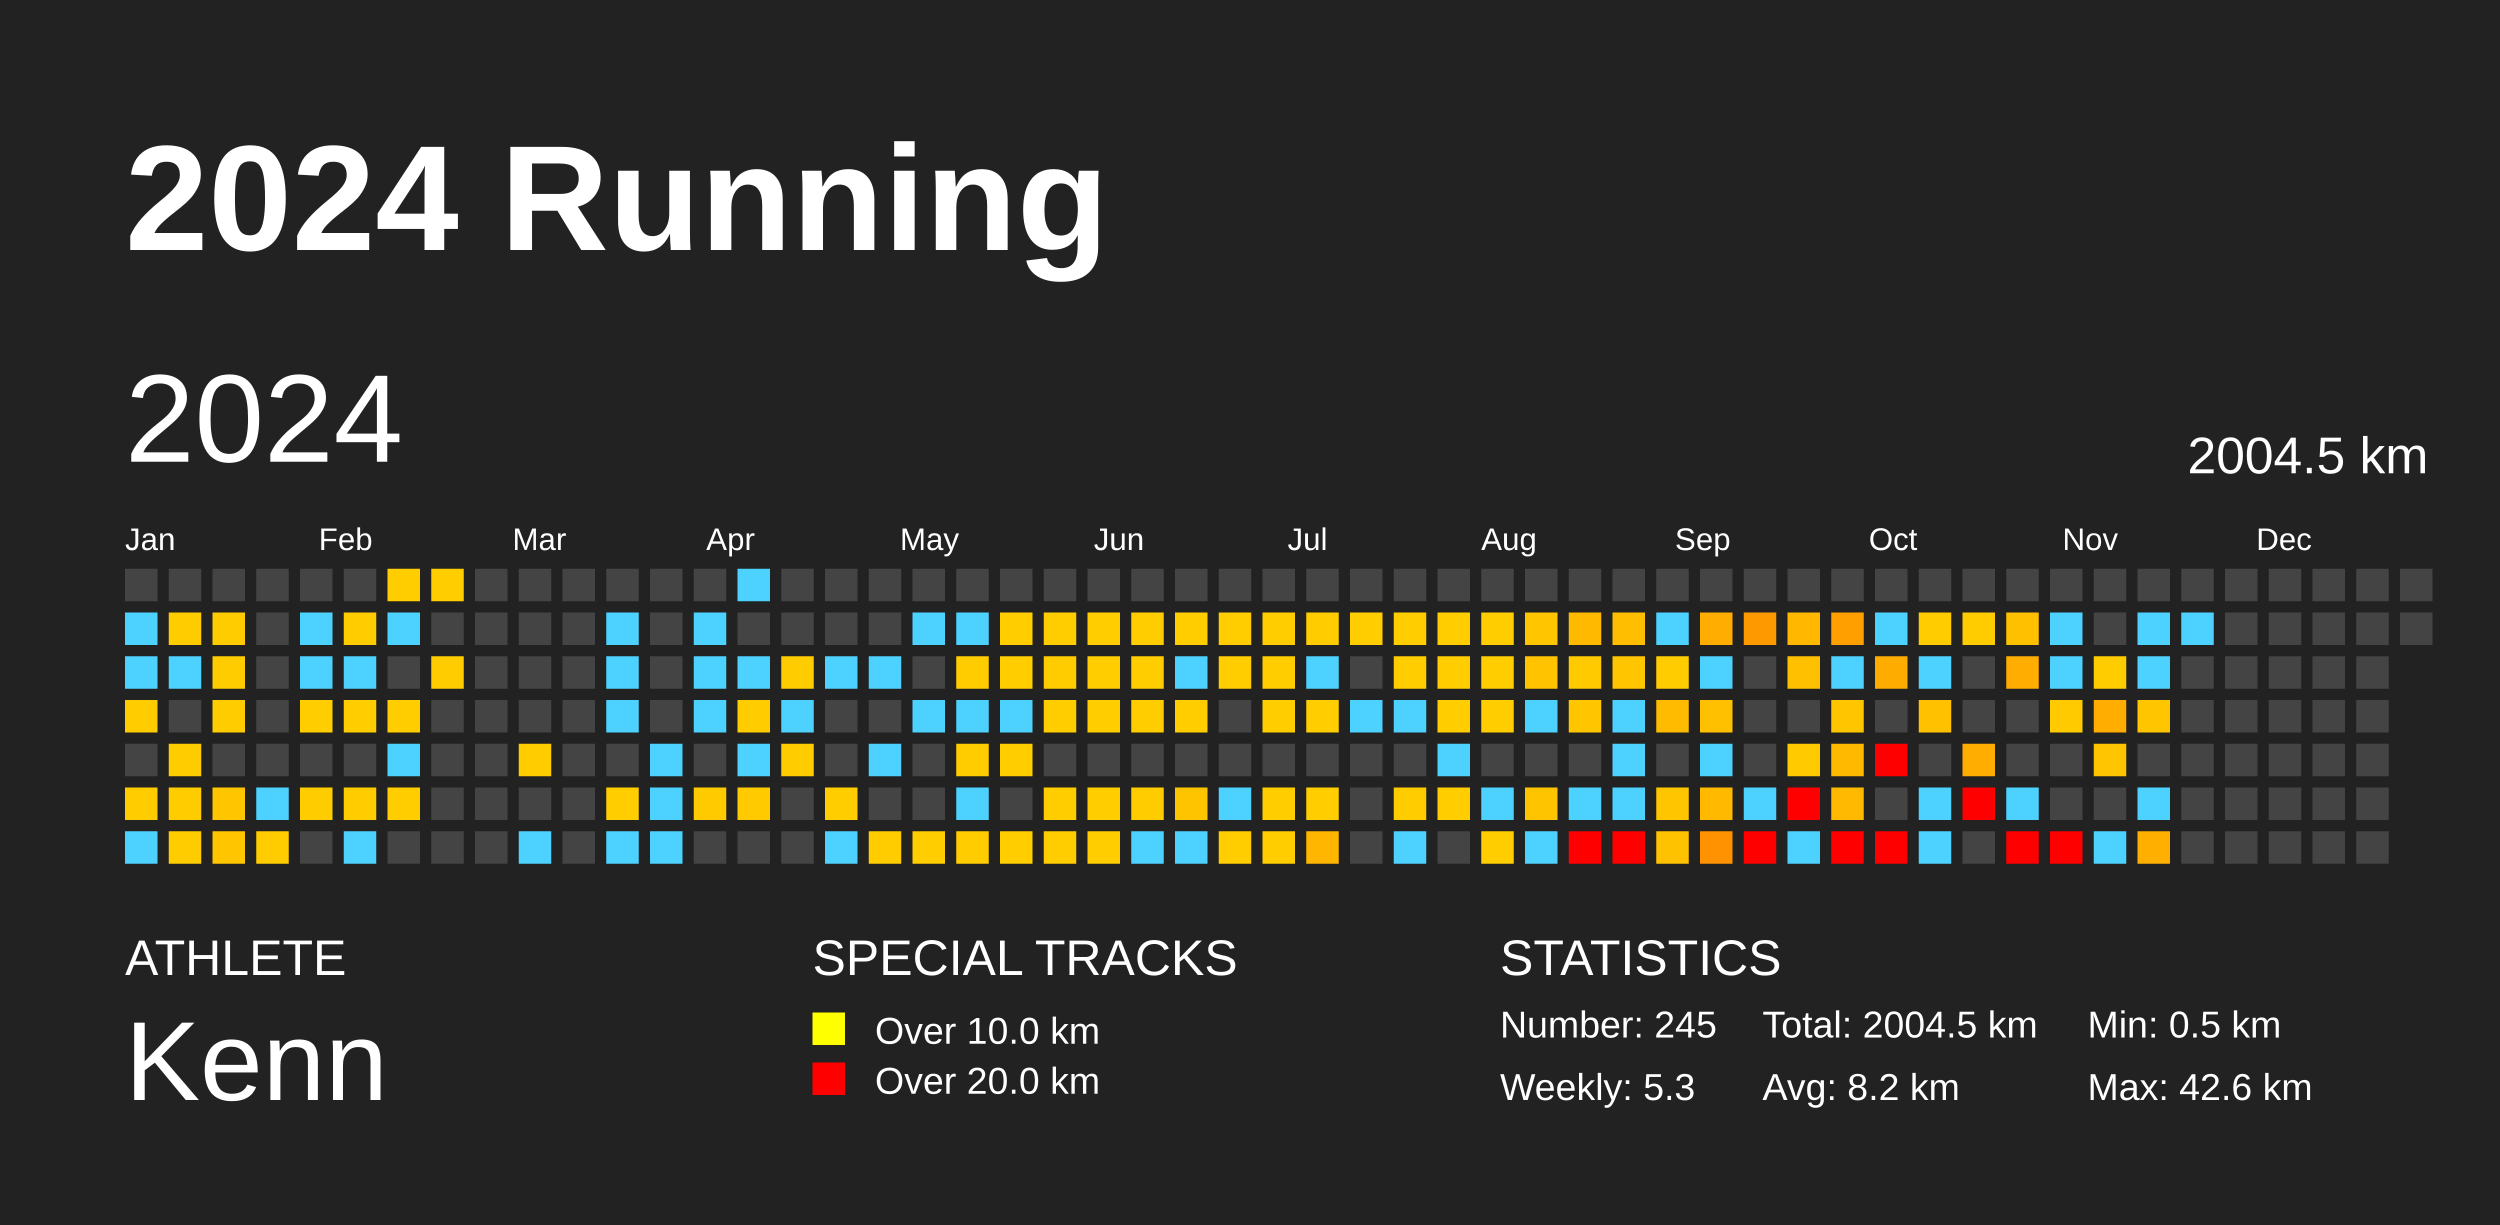
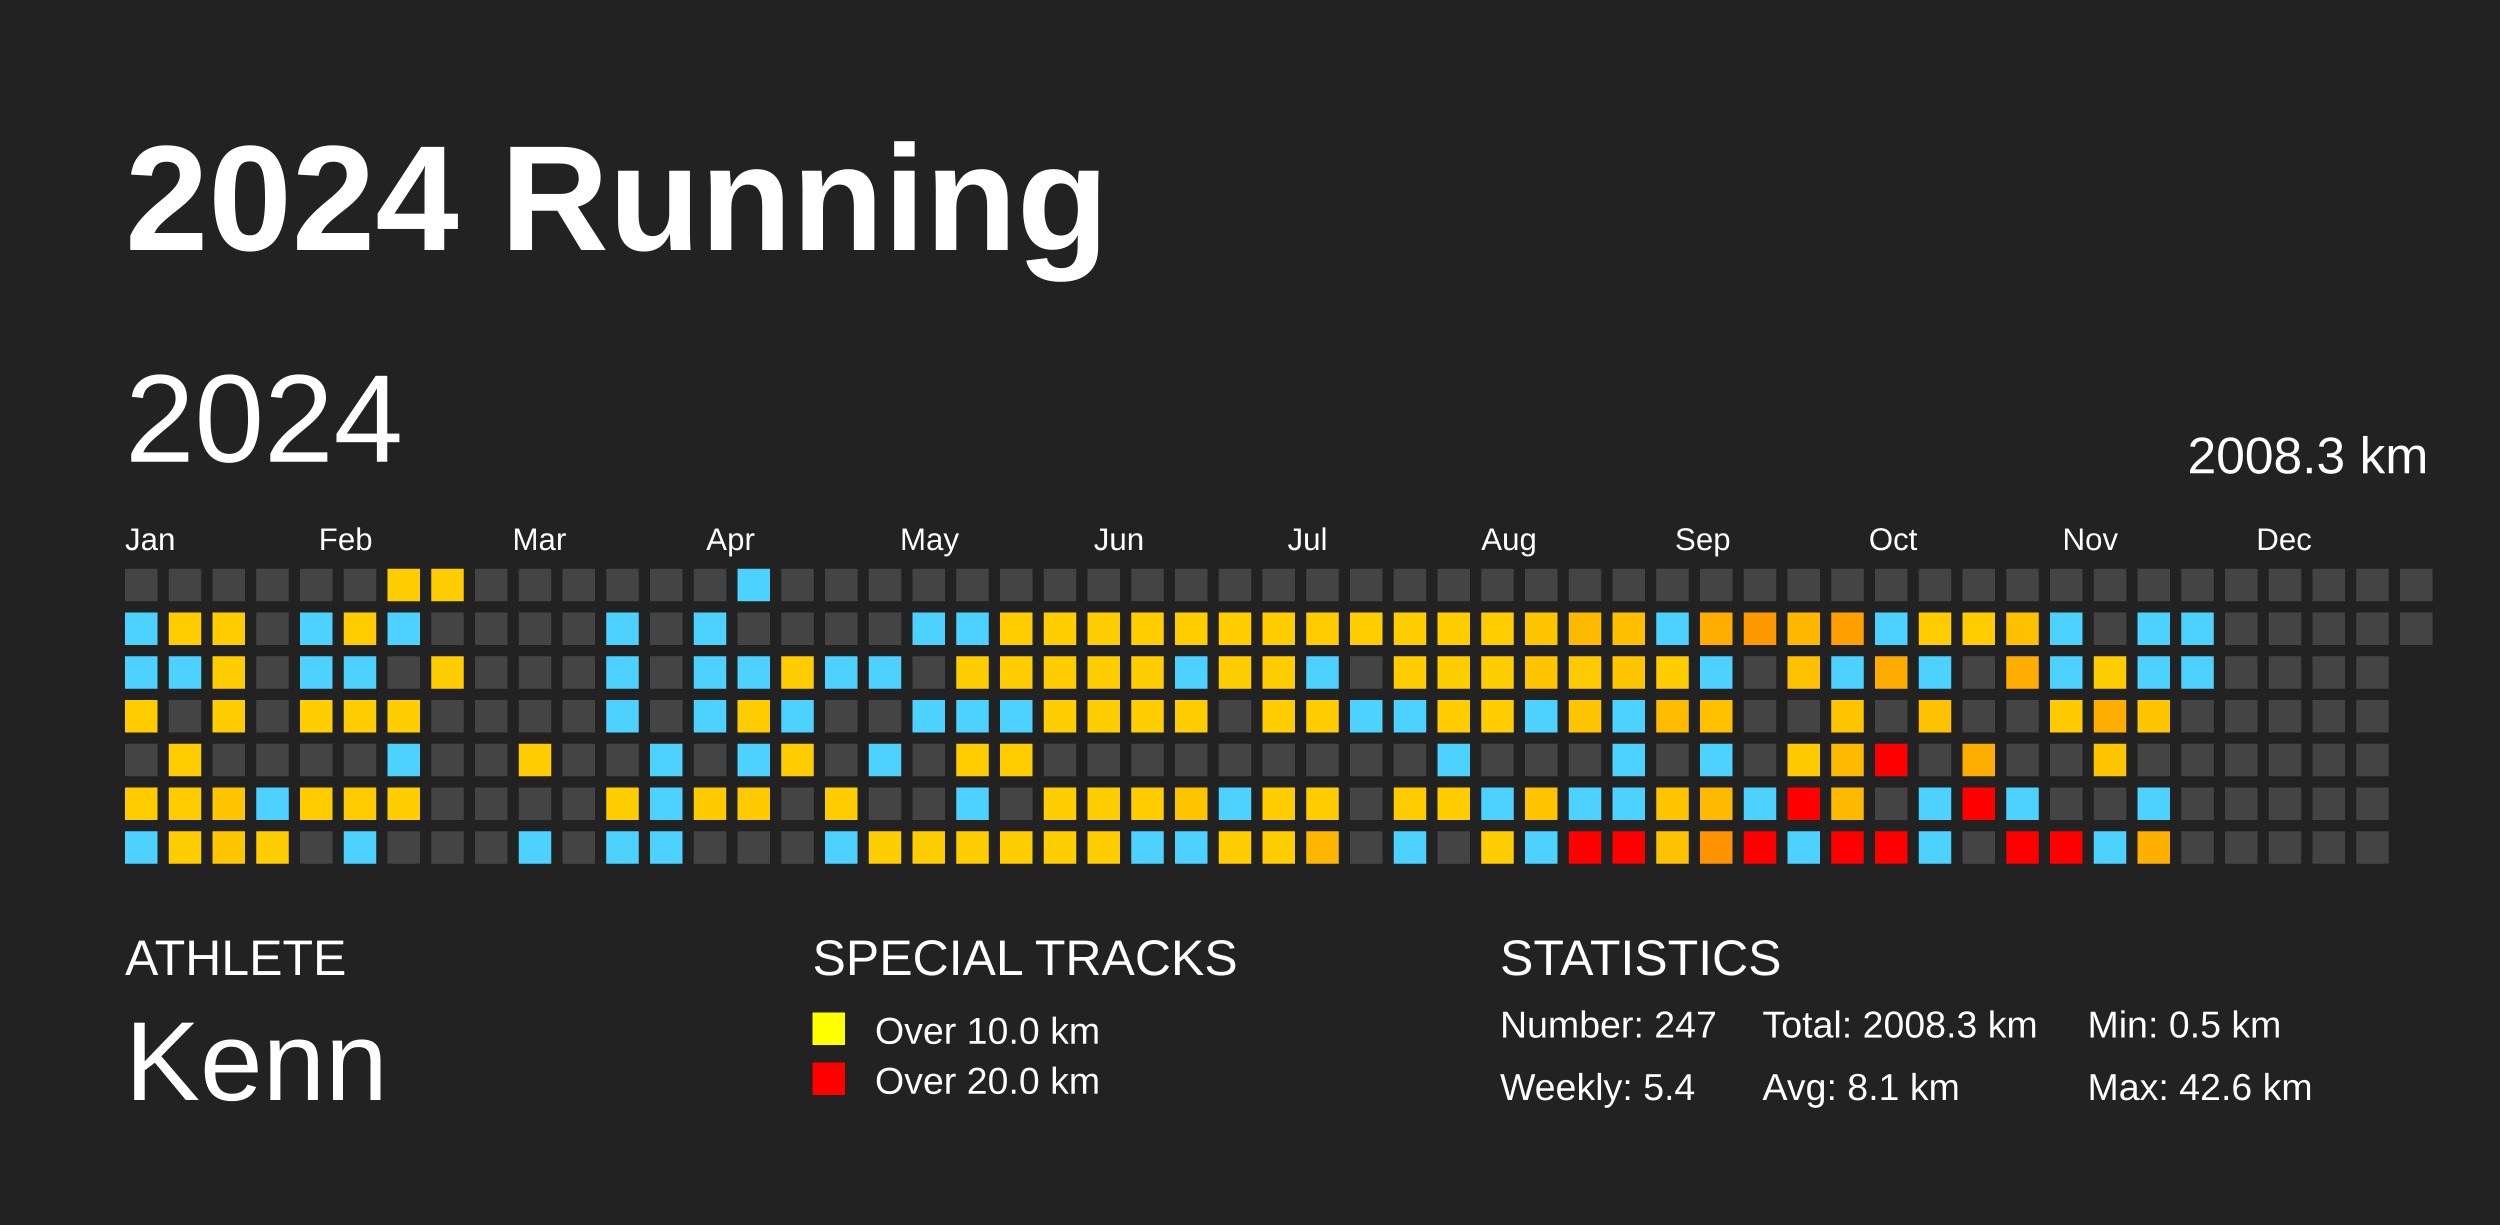
<svg xmlns="http://www.w3.org/2000/svg" baseProfile="full" height="98mm" version="1.1" viewBox="0,0,200,98" width="200mm">
  <defs />
  <rect fill="#222222" height="98" width="200" x="0" y="0" />
  <text fill="#FFFFFF" style="font-size:12px; font-family:Arial; font-weight:bold;" x="10" y="20">2024 Running</text>
  <text fill="#FFFFFF" style="font-size:4px; font-family:Arial" x="10" y="78">ATHLETE</text>
  <text fill="#FFFFFF" style="font-size:9px; font-family:Arial" x="10" y="88">Kenn</text>
  <text fill="#FFFFFF" style="font-size:4px; font-family:Arial" x="65" y="78">SPECIAL TRACKS</text>
  <rect fill="yellow" height="2.6" width="2.6" x="65" y="81" />
  <text fill="#FFFFFF" style="font-size:3px; font-family:Arial" x="70" y="83.5">Over 10.0 km</text>
  <rect fill="red" height="2.6" width="2.6" x="65" y="85" />
  <text fill="#FFFFFF" style="font-size:3px; font-family:Arial" x="70" y="87.5">Over 20.0 km</text>
  <text fill="#FFFFFF" style="font-size:4px; font-family:Arial" x="120" y="78">STATISTICS</text>
-   <text fill="#FFFFFF" style="font-size:3px; font-family:Arial" x="120" y="83">Number: 245</text>
-   <text fill="#FFFFFF" style="font-size:3px; font-family:Arial" x="120" y="88">Weekly: 5.3</text>
-   <text fill="#FFFFFF" style="font-size:3px; font-family:Arial" x="141" y="83">Total: 2004.5 km</text>
-   <text fill="#FFFFFF" style="font-size:3px; font-family:Arial" x="141" y="88">Avg: 8.2 km</text>
+   <text fill="#FFFFFF" style="font-size:3px; font-family:Arial" x="120" y="83">Number: 247</text>
+   <text fill="#FFFFFF" style="font-size:3px; font-family:Arial" x="120" y="88">Weekly: 5.4</text>
+   <text fill="#FFFFFF" style="font-size:3px; font-family:Arial" x="141" y="83">Total: 2008.3 km</text>
+   <text fill="#FFFFFF" style="font-size:3px; font-family:Arial" x="141" y="88">Avg: 8.1 km</text>
  <text fill="#FFFFFF" style="font-size:3px; font-family:Arial" x="167" y="83">Min: 0.5 km</text>
  <text fill="#FFFFFF" style="font-size:3px; font-family:Arial" x="167" y="88">Max: 42.6 km</text>
  <text dominant-baseline="hanging" fill="#FFFFFF" style="font-size:10.0px; font-family:Arial;" x="10" y="30">2024</text>
-   <text dominant-baseline="hanging" fill="#FFFFFF" style="font-size:4.125px; font-family:Arial;" x="175" y="35">2004.5 km</text>
+   <text dominant-baseline="hanging" fill="#FFFFFF" style="font-size:4.125px; font-family:Arial;" x="175" y="35">2008.3 km</text>
  <text fill="#FFFFFF" style="font-size:2.5px; font-family:Arial" x="10.0" y="44">Jan</text>
  <text fill="#FFFFFF" style="font-size:2.5px; font-family:Arial" x="25.5" y="44">Feb</text>
  <text fill="#FFFFFF" style="font-size:2.5px; font-family:Arial" x="41.0" y="44">Mar</text>
  <text fill="#FFFFFF" style="font-size:2.5px; font-family:Arial" x="56.5" y="44">Apr</text>
  <text fill="#FFFFFF" style="font-size:2.5px; font-family:Arial" x="72.0" y="44">May</text>
  <text fill="#FFFFFF" style="font-size:2.5px; font-family:Arial" x="87.5" y="44">Jun</text>
  <text fill="#FFFFFF" style="font-size:2.5px; font-family:Arial" x="103.0" y="44">Jul</text>
  <text fill="#FFFFFF" style="font-size:2.5px; font-family:Arial" x="118.5" y="44">Aug</text>
  <text fill="#FFFFFF" style="font-size:2.5px; font-family:Arial" x="134.0" y="44">Sep</text>
  <text fill="#FFFFFF" style="font-size:2.5px; font-family:Arial" x="149.5" y="44">Oct</text>
  <text fill="#FFFFFF" style="font-size:2.5px; font-family:Arial" x="165.0" y="44">Nov</text>
  <text fill="#FFFFFF" style="font-size:2.5px; font-family:Arial" x="180.5" y="44">Dec</text>
  <rect fill="#444444" height="2.6" width="2.6" x="10.0" y="45.5" />
  <rect fill="#4dd2ff" height="2.6" width="2.6" x="10.0" y="49.0" />
  <rect fill="#4dd2ff" height="2.6" width="2.6" x="10.0" y="52.5" />
  <rect fill="#ffcc00" height="2.6" width="2.6" x="10.0" y="56.0" />
  <rect fill="#444444" height="2.6" width="2.6" x="10.0" y="59.5" />
  <rect fill="#ffcc00" height="2.6" width="2.6" x="10.0" y="63.0" />
  <rect fill="#4dd2ff" height="2.6" width="2.6" x="10.0" y="66.5" />
  <rect fill="#444444" height="2.6" width="2.6" x="13.5" y="45.5" />
  <rect fill="#ffcc00" height="2.6" width="2.6" x="13.5" y="49.0" />
  <rect fill="#4dd2ff" height="2.6" width="2.6" x="13.5" y="52.5" />
  <rect fill="#444444" height="2.6" width="2.6" x="13.5" y="56.0" />
  <rect fill="#ffcc00" height="2.6" width="2.6" x="13.5" y="59.5" />
  <rect fill="#ffcc00" height="2.6" width="2.6" x="13.5" y="63.0" />
  <rect fill="#ffcc00" height="2.6" width="2.6" x="13.5" y="66.5" />
  <rect fill="#444444" height="2.6" width="2.6" x="17.0" y="45.5" />
  <rect fill="#ffcc00" height="2.6" width="2.6" x="17.0" y="49.0" />
  <rect fill="#ffcc00" height="2.6" width="2.6" x="17.0" y="52.5" />
  <rect fill="#ffcc00" height="2.6" width="2.6" x="17.0" y="56.0" />
  <rect fill="#444444" height="2.6" width="2.6" x="17.0" y="59.5" />
  <rect fill="#ffc600" height="2.6" width="2.6" x="17.0" y="63.0" />
  <rect fill="#ffc600" height="2.6" width="2.6" x="17.0" y="66.5" />
  <rect fill="#444444" height="2.6" width="2.6" x="20.5" y="45.5" />
  <rect fill="#444444" height="2.6" width="2.6" x="20.5" y="49.0" />
  <rect fill="#444444" height="2.6" width="2.6" x="20.5" y="52.5" />
  <rect fill="#444444" height="2.6" width="2.6" x="20.5" y="56.0" />
  <rect fill="#444444" height="2.6" width="2.6" x="20.5" y="59.5" />
  <rect fill="#4dd2ff" height="2.6" width="2.6" x="20.5" y="63.0" />
  <rect fill="#ffcc00" height="2.6" width="2.6" x="20.5" y="66.5" />
  <rect fill="#444444" height="2.6" width="2.6" x="24.0" y="45.5" />
  <rect fill="#4dd2ff" height="2.6" width="2.6" x="24.0" y="49.0" />
  <rect fill="#4dd2ff" height="2.6" width="2.6" x="24.0" y="52.5" />
  <rect fill="#ffcd00" height="2.6" width="2.6" x="24.0" y="56.0" />
  <rect fill="#444444" height="2.6" width="2.6" x="24.0" y="59.5" />
  <rect fill="#ffcc00" height="2.6" width="2.6" x="24.0" y="63.0" />
  <rect fill="#444444" height="2.6" width="2.6" x="24.0" y="66.5" />
  <rect fill="#444444" height="2.6" width="2.6" x="27.5" y="45.5" />
  <rect fill="#ffcc00" height="2.6" width="2.6" x="27.5" y="49.0" />
  <rect fill="#4dd2ff" height="2.6" width="2.6" x="27.5" y="52.5" />
  <rect fill="#ffcd00" height="2.6" width="2.6" x="27.5" y="56.0" />
  <rect fill="#444444" height="2.6" width="2.6" x="27.5" y="59.5" />
  <rect fill="#ffcc00" height="2.6" width="2.6" x="27.5" y="63.0" />
  <rect fill="#4dd2ff" height="2.6" width="2.6" x="27.5" y="66.5" />
  <rect fill="#ffcd00" height="2.6" width="2.6" x="31.0" y="45.5" />
  <rect fill="#4dd2ff" height="2.6" width="2.6" x="31.0" y="49.0" />
  <rect fill="#444444" height="2.6" width="2.6" x="31.0" y="52.5" />
  <rect fill="#ffcd00" height="2.6" width="2.6" x="31.0" y="56.0" />
  <rect fill="#4dd2ff" height="2.6" width="2.6" x="31.0" y="59.5" />
  <rect fill="#ffcd00" height="2.6" width="2.6" x="31.0" y="63.0" />
  <rect fill="#444444" height="2.6" width="2.6" x="31.0" y="66.5" />
  <rect fill="#ffcd00" height="2.6" width="2.6" x="34.5" y="45.5" />
  <rect fill="#444444" height="2.6" width="2.6" x="34.5" y="49.0" />
  <rect fill="#ffcc00" height="2.6" width="2.6" x="34.5" y="52.5" />
  <rect fill="#444444" height="2.6" width="2.6" x="34.5" y="56.0" />
  <rect fill="#444444" height="2.6" width="2.6" x="34.5" y="59.5" />
  <rect fill="#444444" height="2.6" width="2.6" x="34.5" y="63.0" />
  <rect fill="#444444" height="2.6" width="2.6" x="34.5" y="66.5" />
  <rect fill="#444444" height="2.6" width="2.6" x="38.0" y="45.5" />
  <rect fill="#444444" height="2.6" width="2.6" x="38.0" y="49.0" />
  <rect fill="#444444" height="2.6" width="2.6" x="38.0" y="52.5" />
  <rect fill="#444444" height="2.6" width="2.6" x="38.0" y="56.0" />
  <rect fill="#444444" height="2.6" width="2.6" x="38.0" y="59.5" />
  <rect fill="#444444" height="2.6" width="2.6" x="38.0" y="63.0" />
  <rect fill="#444444" height="2.6" width="2.6" x="38.0" y="66.5" />
  <rect fill="#444444" height="2.6" width="2.6" x="41.5" y="45.5" />
  <rect fill="#444444" height="2.6" width="2.6" x="41.5" y="49.0" />
  <rect fill="#444444" height="2.6" width="2.6" x="41.5" y="52.5" />
  <rect fill="#444444" height="2.6" width="2.6" x="41.5" y="56.0" />
  <rect fill="#ffcc00" height="2.6" width="2.6" x="41.5" y="59.5" />
  <rect fill="#444444" height="2.6" width="2.6" x="41.5" y="63.0" />
  <rect fill="#4dd2ff" height="2.6" width="2.6" x="41.5" y="66.5" />
  <rect fill="#444444" height="2.6" width="2.6" x="45.0" y="45.5" />
  <rect fill="#444444" height="2.6" width="2.6" x="45.0" y="49.0" />
  <rect fill="#444444" height="2.6" width="2.6" x="45.0" y="52.5" />
  <rect fill="#444444" height="2.6" width="2.6" x="45.0" y="56.0" />
  <rect fill="#444444" height="2.6" width="2.6" x="45.0" y="59.5" />
  <rect fill="#444444" height="2.6" width="2.6" x="45.0" y="63.0" />
  <rect fill="#444444" height="2.6" width="2.6" x="45.0" y="66.5" />
  <rect fill="#444444" height="2.6" width="2.6" x="48.5" y="45.5" />
  <rect fill="#4dd2ff" height="2.6" width="2.6" x="48.5" y="49.0" />
  <rect fill="#4dd2ff" height="2.6" width="2.6" x="48.5" y="52.5" />
  <rect fill="#4dd2ff" height="2.6" width="2.6" x="48.5" y="56.0" />
  <rect fill="#444444" height="2.6" width="2.6" x="48.5" y="59.5" />
  <rect fill="#ffcd00" height="2.6" width="2.6" x="48.5" y="63.0" />
  <rect fill="#4dd2ff" height="2.6" width="2.6" x="48.5" y="66.5" />
  <rect fill="#444444" height="2.6" width="2.6" x="52.0" y="45.5" />
  <rect fill="#444444" height="2.6" width="2.6" x="52.0" y="49.0" />
  <rect fill="#444444" height="2.6" width="2.6" x="52.0" y="52.5" />
  <rect fill="#444444" height="2.6" width="2.6" x="52.0" y="56.0" />
  <rect fill="#4dd2ff" height="2.6" width="2.6" x="52.0" y="59.5" />
  <rect fill="#4dd2ff" height="2.6" width="2.6" x="52.0" y="63.0" />
  <rect fill="#4dd2ff" height="2.6" width="2.6" x="52.0" y="66.5" />
  <rect fill="#444444" height="2.6" width="2.6" x="55.5" y="45.5" />
  <rect fill="#4dd2ff" height="2.6" width="2.6" x="55.5" y="49.0" />
  <rect fill="#4dd2ff" height="2.6" width="2.6" x="55.5" y="52.5" />
  <rect fill="#4dd2ff" height="2.6" width="2.6" x="55.5" y="56.0" />
  <rect fill="#444444" height="2.6" width="2.6" x="55.5" y="59.5" />
  <rect fill="#ffca00" height="2.6" width="2.6" x="55.5" y="63.0" />
  <rect fill="#444444" height="2.6" width="2.6" x="55.5" y="66.5" />
  <rect fill="#4dd2ff" height="2.6" width="2.6" x="59.0" y="45.5" />
  <rect fill="#444444" height="2.6" width="2.6" x="59.0" y="49.0" />
  <rect fill="#4dd2ff" height="2.6" width="2.6" x="59.0" y="52.5" />
  <rect fill="#ffcc00" height="2.6" width="2.6" x="59.0" y="56.0" />
  <rect fill="#4dd2ff" height="2.6" width="2.6" x="59.0" y="59.5" />
  <rect fill="#ffcb00" height="2.6" width="2.6" x="59.0" y="63.0" />
  <rect fill="#444444" height="2.6" width="2.6" x="59.0" y="66.5" />
  <rect fill="#444444" height="2.6" width="2.6" x="62.5" y="45.5" />
  <rect fill="#444444" height="2.6" width="2.6" x="62.5" y="49.0" />
  <rect fill="#ffcc00" height="2.6" width="2.6" x="62.5" y="52.5" />
  <rect fill="#4dd2ff" height="2.6" width="2.6" x="62.5" y="56.0" />
  <rect fill="#ffcc00" height="2.6" width="2.6" x="62.5" y="59.5" />
  <rect fill="#444444" height="2.6" width="2.6" x="62.5" y="63.0" />
  <rect fill="#444444" height="2.6" width="2.6" x="62.5" y="66.5" />
  <rect fill="#444444" height="2.6" width="2.6" x="66.0" y="45.5" />
  <rect fill="#444444" height="2.6" width="2.6" x="66.0" y="49.0" />
  <rect fill="#4dd2ff" height="2.6" width="2.6" x="66.0" y="52.5" />
  <rect fill="#444444" height="2.6" width="2.6" x="66.0" y="56.0" />
  <rect fill="#444444" height="2.6" width="2.6" x="66.0" y="59.5" />
  <rect fill="#ffcd00" height="2.6" width="2.6" x="66.0" y="63.0" />
  <rect fill="#4dd2ff" height="2.6" width="2.6" x="66.0" y="66.5" />
  <rect fill="#444444" height="2.6" width="2.6" x="69.5" y="45.5" />
  <rect fill="#444444" height="2.6" width="2.6" x="69.5" y="49.0" />
  <rect fill="#4dd2ff" height="2.6" width="2.6" x="69.5" y="52.5" />
  <rect fill="#444444" height="2.6" width="2.6" x="69.5" y="56.0" />
  <rect fill="#4dd2ff" height="2.6" width="2.6" x="69.5" y="59.5" />
  <rect fill="#444444" height="2.6" width="2.6" x="69.5" y="63.0" />
  <rect fill="#ffcc00" height="2.6" width="2.6" x="69.5" y="66.5" />
  <rect fill="#444444" height="2.6" width="2.6" x="73.0" y="45.5" />
  <rect fill="#4dd2ff" height="2.6" width="2.6" x="73.0" y="49.0" />
  <rect fill="#444444" height="2.6" width="2.6" x="73.0" y="52.5" />
  <rect fill="#4dd2ff" height="2.6" width="2.6" x="73.0" y="56.0" />
  <rect fill="#444444" height="2.6" width="2.6" x="73.0" y="59.5" />
  <rect fill="#444444" height="2.6" width="2.6" x="73.0" y="63.0" />
  <rect fill="#ffcd00" height="2.6" width="2.6" x="73.0" y="66.5" />
  <rect fill="#444444" height="2.6" width="2.6" x="76.5" y="45.5" />
  <rect fill="#4dd2ff" height="2.6" width="2.6" x="76.5" y="49.0" />
  <rect fill="#ffcc00" height="2.6" width="2.6" x="76.5" y="52.5" />
  <rect fill="#4dd2ff" height="2.6" width="2.6" x="76.5" y="56.0" />
  <rect fill="#ffcc00" height="2.6" width="2.6" x="76.5" y="59.5" />
  <rect fill="#4dd2ff" height="2.6" width="2.6" x="76.5" y="63.0" />
  <rect fill="#ffcc00" height="2.6" width="2.6" x="76.5" y="66.5" />
  <rect fill="#444444" height="2.6" width="2.6" x="80.0" y="45.5" />
  <rect fill="#ffcd00" height="2.6" width="2.6" x="80.0" y="49.0" />
  <rect fill="#ffcd00" height="2.6" width="2.6" x="80.0" y="52.5" />
  <rect fill="#4dd2ff" height="2.6" width="2.6" x="80.0" y="56.0" />
  <rect fill="#ffcd00" height="2.6" width="2.6" x="80.0" y="59.5" />
  <rect fill="#444444" height="2.6" width="2.6" x="80.0" y="63.0" />
  <rect fill="#ffcd00" height="2.6" width="2.6" x="80.0" y="66.5" />
  <rect fill="#444444" height="2.6" width="2.6" x="83.5" y="45.5" />
  <rect fill="#ffcd00" height="2.6" width="2.6" x="83.5" y="49.0" />
  <rect fill="#ffcc00" height="2.6" width="2.6" x="83.5" y="52.5" />
  <rect fill="#ffcd00" height="2.6" width="2.6" x="83.5" y="56.0" />
  <rect fill="#444444" height="2.6" width="2.6" x="83.5" y="59.5" />
  <rect fill="#ffcd00" height="2.6" width="2.6" x="83.5" y="63.0" />
  <rect fill="#ffcd00" height="2.6" width="2.6" x="83.5" y="66.5" />
  <rect fill="#444444" height="2.6" width="2.6" x="87.0" y="45.5" />
  <rect fill="#ffcd00" height="2.6" width="2.6" x="87.0" y="49.0" />
  <rect fill="#ffcd00" height="2.6" width="2.6" x="87.0" y="52.5" />
  <rect fill="#ffcd00" height="2.6" width="2.6" x="87.0" y="56.0" />
  <rect fill="#444444" height="2.6" width="2.6" x="87.0" y="59.5" />
  <rect fill="#ffcd00" height="2.6" width="2.6" x="87.0" y="63.0" />
  <rect fill="#ffcd00" height="2.6" width="2.6" x="87.0" y="66.5" />
  <rect fill="#444444" height="2.6" width="2.6" x="90.5" y="45.5" />
  <rect fill="#ffcd00" height="2.6" width="2.6" x="90.5" y="49.0" />
  <rect fill="#ffcd00" height="2.6" width="2.6" x="90.5" y="52.5" />
  <rect fill="#ffcd00" height="2.6" width="2.6" x="90.5" y="56.0" />
  <rect fill="#444444" height="2.6" width="2.6" x="90.5" y="59.5" />
  <rect fill="#ffcc00" height="2.6" width="2.6" x="90.5" y="63.0" />
  <rect fill="#4dd2ff" height="2.6" width="2.6" x="90.5" y="66.5" />
  <rect fill="#444444" height="2.6" width="2.6" x="94.0" y="45.5" />
  <rect fill="#ffcd00" height="2.6" width="2.6" x="94.0" y="49.0" />
  <rect fill="#4dd2ff" height="2.6" width="2.6" x="94.0" y="52.5" />
  <rect fill="#ffcd00" height="2.6" width="2.6" x="94.0" y="56.0" />
  <rect fill="#444444" height="2.6" width="2.6" x="94.0" y="59.5" />
  <rect fill="#ffc400" height="2.6" width="2.6" x="94.0" y="63.0" />
  <rect fill="#4dd2ff" height="2.6" width="2.6" x="94.0" y="66.5" />
  <rect fill="#444444" height="2.6" width="2.6" x="97.5" y="45.5" />
  <rect fill="#ffcd00" height="2.6" width="2.6" x="97.5" y="49.0" />
  <rect fill="#ffcd00" height="2.6" width="2.6" x="97.5" y="52.5" />
  <rect fill="#444444" height="2.6" width="2.6" x="97.5" y="56.0" />
  <rect fill="#444444" height="2.6" width="2.6" x="97.5" y="59.5" />
  <rect fill="#4dd2ff" height="2.6" width="2.6" x="97.5" y="63.0" />
  <rect fill="#ffcd00" height="2.6" width="2.6" x="97.5" y="66.5" />
  <rect fill="#444444" height="2.6" width="2.6" x="101.0" y="45.5" />
  <rect fill="#ffcd00" height="2.6" width="2.6" x="101.0" y="49.0" />
  <rect fill="#ffcd00" height="2.6" width="2.6" x="101.0" y="52.5" />
  <rect fill="#ffcd00" height="2.6" width="2.6" x="101.0" y="56.0" />
  <rect fill="#444444" height="2.6" width="2.6" x="101.0" y="59.5" />
  <rect fill="#ffcd00" height="2.6" width="2.6" x="101.0" y="63.0" />
  <rect fill="#ffcd00" height="2.6" width="2.6" x="101.0" y="66.5" />
  <rect fill="#444444" height="2.6" width="2.6" x="104.5" y="45.5" />
  <rect fill="#ffcc00" height="2.6" width="2.6" x="104.5" y="49.0" />
  <rect fill="#4dd2ff" height="2.6" width="2.6" x="104.5" y="52.5" />
  <rect fill="#ffcd00" height="2.6" width="2.6" x="104.5" y="56.0" />
  <rect fill="#444444" height="2.6" width="2.6" x="104.5" y="59.5" />
  <rect fill="#ffcd00" height="2.6" width="2.6" x="104.5" y="63.0" />
  <rect fill="#ffb600" height="2.6" width="2.6" x="104.5" y="66.5" />
  <rect fill="#444444" height="2.6" width="2.6" x="108.0" y="45.5" />
  <rect fill="#ffcd00" height="2.6" width="2.6" x="108.0" y="49.0" />
  <rect fill="#444444" height="2.6" width="2.6" x="108.0" y="52.5" />
  <rect fill="#4dd2ff" height="2.6" width="2.6" x="108.0" y="56.0" />
  <rect fill="#444444" height="2.6" width="2.6" x="108.0" y="59.5" />
  <rect fill="#444444" height="2.6" width="2.6" x="108.0" y="63.0" />
  <rect fill="#444444" height="2.6" width="2.6" x="108.0" y="66.5" />
  <rect fill="#444444" height="2.6" width="2.6" x="111.5" y="45.5" />
  <rect fill="#ffcd00" height="2.6" width="2.6" x="111.5" y="49.0" />
  <rect fill="#ffcd00" height="2.6" width="2.6" x="111.5" y="52.5" />
  <rect fill="#4dd2ff" height="2.6" width="2.6" x="111.5" y="56.0" />
  <rect fill="#444444" height="2.6" width="2.6" x="111.5" y="59.5" />
  <rect fill="#ffcc00" height="2.6" width="2.6" x="111.5" y="63.0" />
  <rect fill="#4dd2ff" height="2.6" width="2.6" x="111.5" y="66.5" />
  <rect fill="#444444" height="2.6" width="2.6" x="115.0" y="45.5" />
  <rect fill="#ffcd00" height="2.6" width="2.6" x="115.0" y="49.0" />
  <rect fill="#ffcd00" height="2.6" width="2.6" x="115.0" y="52.5" />
  <rect fill="#ffcd00" height="2.6" width="2.6" x="115.0" y="56.0" />
  <rect fill="#4dd2ff" height="2.6" width="2.6" x="115.0" y="59.5" />
  <rect fill="#ffcd00" height="2.6" width="2.6" x="115.0" y="63.0" />
  <rect fill="#444444" height="2.6" width="2.6" x="115.0" y="66.5" />
  <rect fill="#444444" height="2.6" width="2.6" x="118.5" y="45.5" />
  <rect fill="#ffcd00" height="2.6" width="2.6" x="118.5" y="49.0" />
  <rect fill="#ffcd00" height="2.6" width="2.6" x="118.5" y="52.5" />
  <rect fill="#ffcd00" height="2.6" width="2.6" x="118.5" y="56.0" />
  <rect fill="#444444" height="2.6" width="2.6" x="118.5" y="59.5" />
  <rect fill="#4dd2ff" height="2.6" width="2.6" x="118.5" y="63.0" />
  <rect fill="#ffcd00" height="2.6" width="2.6" x="118.5" y="66.5" />
  <rect fill="#444444" height="2.6" width="2.6" x="122.0" y="45.5" />
  <rect fill="#ffc600" height="2.6" width="2.6" x="122.0" y="49.0" />
  <rect fill="#ffc300" height="2.6" width="2.6" x="122.0" y="52.5" />
  <rect fill="#4dd2ff" height="2.6" width="2.6" x="122.0" y="56.0" />
  <rect fill="#444444" height="2.6" width="2.6" x="122.0" y="59.5" />
  <rect fill="#ffc400" height="2.6" width="2.6" x="122.0" y="63.0" />
  <rect fill="#4dd2ff" height="2.6" width="2.6" x="122.0" y="66.5" />
  <rect fill="#444444" height="2.6" width="2.6" x="125.5" y="45.5" />
  <rect fill="#ffba00" height="2.6" width="2.6" x="125.5" y="49.0" />
  <rect fill="#ffcb00" height="2.6" width="2.6" x="125.5" y="52.5" />
  <rect fill="#ffc600" height="2.6" width="2.6" x="125.5" y="56.0" />
  <rect fill="#444444" height="2.6" width="2.6" x="125.5" y="59.5" />
  <rect fill="#4dd2ff" height="2.6" width="2.6" x="125.5" y="63.0" />
  <rect fill="red" height="2.6" width="2.6" x="125.5" y="66.5" />
  <rect fill="#444444" height="2.6" width="2.6" x="129.0" y="45.5" />
  <rect fill="#ffbf00" height="2.6" width="2.6" x="129.0" y="49.0" />
  <rect fill="#ffc600" height="2.6" width="2.6" x="129.0" y="52.5" />
  <rect fill="#4dd2ff" height="2.6" width="2.6" x="129.0" y="56.0" />
  <rect fill="#4dd2ff" height="2.6" width="2.6" x="129.0" y="59.5" />
  <rect fill="#4dd2ff" height="2.6" width="2.6" x="129.0" y="63.0" />
  <rect fill="red" height="2.6" width="2.6" x="129.0" y="66.5" />
  <rect fill="#444444" height="2.6" width="2.6" x="132.5" y="45.5" />
  <rect fill="#4dd2ff" height="2.6" width="2.6" x="132.5" y="49.0" />
  <rect fill="#ffcc00" height="2.6" width="2.6" x="132.5" y="52.5" />
  <rect fill="#ffbb00" height="2.6" width="2.6" x="132.5" y="56.0" />
  <rect fill="#444444" height="2.6" width="2.6" x="132.5" y="59.5" />
  <rect fill="#ffc600" height="2.6" width="2.6" x="132.5" y="63.0" />
  <rect fill="#ffc200" height="2.6" width="2.6" x="132.5" y="66.5" />
  <rect fill="#444444" height="2.6" width="2.6" x="136.0" y="45.5" />
  <rect fill="#ffad00" height="2.6" width="2.6" x="136.0" y="49.0" />
  <rect fill="#4dd2ff" height="2.6" width="2.6" x="136.0" y="52.5" />
  <rect fill="#ffc000" height="2.6" width="2.6" x="136.0" y="56.0" />
  <rect fill="#4dd2ff" height="2.6" width="2.6" x="136.0" y="59.5" />
  <rect fill="#ffba00" height="2.6" width="2.6" x="136.0" y="63.0" />
  <rect fill="#ff9200" height="2.6" width="2.6" x="136.0" y="66.5" />
  <rect fill="#444444" height="2.6" width="2.6" x="139.5" y="45.5" />
  <rect fill="#ff9900" height="2.6" width="2.6" x="139.5" y="49.0" />
  <rect fill="#444444" height="2.6" width="2.6" x="139.5" y="52.5" />
  <rect fill="#444444" height="2.6" width="2.6" x="139.5" y="56.0" />
  <rect fill="#444444" height="2.6" width="2.6" x="139.5" y="59.5" />
  <rect fill="#4dd2ff" height="2.6" width="2.6" x="139.5" y="63.0" />
  <rect fill="red" height="2.6" width="2.6" x="139.5" y="66.5" />
  <rect fill="#444444" height="2.6" width="2.6" x="143.0" y="45.5" />
  <rect fill="#ffb700" height="2.6" width="2.6" x="143.0" y="49.0" />
  <rect fill="#ffc000" height="2.6" width="2.6" x="143.0" y="52.5" />
  <rect fill="#444444" height="2.6" width="2.6" x="143.0" y="56.0" />
  <rect fill="#ffcb00" height="2.6" width="2.6" x="143.0" y="59.5" />
  <rect fill="red" height="2.6" width="2.6" x="143.0" y="63.0" />
  <rect fill="#4dd2ff" height="2.6" width="2.6" x="143.0" y="66.5" />
  <rect fill="#444444" height="2.6" width="2.6" x="146.5" y="45.5" />
  <rect fill="#ff9f00" height="2.6" width="2.6" x="146.5" y="49.0" />
  <rect fill="#4dd2ff" height="2.6" width="2.6" x="146.5" y="52.5" />
  <rect fill="#ffc600" height="2.6" width="2.6" x="146.5" y="56.0" />
  <rect fill="#ffba00" height="2.6" width="2.6" x="146.5" y="59.5" />
  <rect fill="#ffb900" height="2.6" width="2.6" x="146.5" y="63.0" />
  <rect fill="red" height="2.6" width="2.6" x="146.5" y="66.5" />
  <rect fill="#444444" height="2.6" width="2.6" x="150.0" y="45.5" />
  <rect fill="#4dd2ff" height="2.6" width="2.6" x="150.0" y="49.0" />
  <rect fill="#ffac00" height="2.6" width="2.6" x="150.0" y="52.5" />
  <rect fill="#444444" height="2.6" width="2.6" x="150.0" y="56.0" />
  <rect fill="red" height="2.6" width="2.6" x="150.0" y="59.5" />
  <rect fill="#444444" height="2.6" width="2.6" x="150.0" y="63.0" />
  <rect fill="red" height="2.6" width="2.6" x="150.0" y="66.5" />
  <rect fill="#444444" height="2.6" width="2.6" x="153.5" y="45.5" />
  <rect fill="#ffcc00" height="2.6" width="2.6" x="153.5" y="49.0" />
  <rect fill="#4dd2ff" height="2.6" width="2.6" x="153.5" y="52.5" />
  <rect fill="#ffc100" height="2.6" width="2.6" x="153.5" y="56.0" />
  <rect fill="#444444" height="2.6" width="2.6" x="153.5" y="59.5" />
  <rect fill="#4dd2ff" height="2.6" width="2.6" x="153.5" y="63.0" />
  <rect fill="#4dd2ff" height="2.6" width="2.6" x="153.5" y="66.5" />
  <rect fill="#444444" height="2.6" width="2.6" x="157.0" y="45.5" />
  <rect fill="#ffcc00" height="2.6" width="2.6" x="157.0" y="49.0" />
  <rect fill="#444444" height="2.6" width="2.6" x="157.0" y="52.5" />
  <rect fill="#444444" height="2.6" width="2.6" x="157.0" y="56.0" />
  <rect fill="#ffad00" height="2.6" width="2.6" x="157.0" y="59.5" />
  <rect fill="red" height="2.6" width="2.6" x="157.0" y="63.0" />
  <rect fill="#444444" height="2.6" width="2.6" x="157.0" y="66.5" />
  <rect fill="#444444" height="2.6" width="2.6" x="160.5" y="45.5" />
  <rect fill="#ffc000" height="2.6" width="2.6" x="160.5" y="49.0" />
  <rect fill="#ffad00" height="2.6" width="2.6" x="160.5" y="52.5" />
  <rect fill="#444444" height="2.6" width="2.6" x="160.5" y="56.0" />
  <rect fill="#444444" height="2.6" width="2.6" x="160.5" y="59.5" />
  <rect fill="#4dd2ff" height="2.6" width="2.6" x="160.5" y="63.0" />
  <rect fill="red" height="2.6" width="2.6" x="160.5" y="66.5" />
  <rect fill="#444444" height="2.6" width="2.6" x="164.0" y="45.5" />
  <rect fill="#4dd2ff" height="2.6" width="2.6" x="164.0" y="49.0" />
  <rect fill="#4dd2ff" height="2.6" width="2.6" x="164.0" y="52.5" />
  <rect fill="#ffcb00" height="2.6" width="2.6" x="164.0" y="56.0" />
  <rect fill="#444444" height="2.6" width="2.6" x="164.0" y="59.5" />
  <rect fill="#444444" height="2.6" width="2.6" x="164.0" y="63.0" />
  <rect fill="red" height="2.6" width="2.6" x="164.0" y="66.5" />
  <rect fill="#444444" height="2.6" width="2.6" x="167.5" y="45.5" />
  <rect fill="#444444" height="2.6" width="2.6" x="167.5" y="49.0" />
  <rect fill="#ffcc00" height="2.6" width="2.6" x="167.5" y="52.5" />
  <rect fill="#ffad00" height="2.6" width="2.6" x="167.5" y="56.0" />
  <rect fill="#ffc500" height="2.6" width="2.6" x="167.5" y="59.5" />
  <rect fill="#444444" height="2.6" width="2.6" x="167.5" y="63.0" />
  <rect fill="#4dd2ff" height="2.6" width="2.6" x="167.5" y="66.5" />
  <rect fill="#444444" height="2.6" width="2.6" x="171.0" y="45.5" />
  <rect fill="#4dd2ff" height="2.6" width="2.6" x="171.0" y="49.0" />
  <rect fill="#4dd2ff" height="2.6" width="2.6" x="171.0" y="52.5" />
  <rect fill="#ffc600" height="2.6" width="2.6" x="171.0" y="56.0" />
  <rect fill="#444444" height="2.6" width="2.6" x="171.0" y="59.5" />
  <rect fill="#4dd2ff" height="2.6" width="2.6" x="171.0" y="63.0" />
  <rect fill="#ffaf00" height="2.6" width="2.6" x="171.0" y="66.5" />
  <rect fill="#444444" height="2.6" width="2.6" x="174.5" y="45.5" />
  <rect fill="#4dd2ff" height="2.6" width="2.6" x="174.5" y="49.0" />
-   <rect fill="#444444" height="2.6" width="2.6" x="174.5" y="52.5" />
+   <rect fill="#4dd2ff" height="2.6" width="2.6" x="174.5" y="52.5" />
  <rect fill="#444444" height="2.6" width="2.6" x="174.5" y="56.0" />
  <rect fill="#444444" height="2.6" width="2.6" x="174.5" y="59.5" />
  <rect fill="#444444" height="2.6" width="2.6" x="174.5" y="63.0" />
  <rect fill="#444444" height="2.6" width="2.6" x="174.5" y="66.5" />
  <rect fill="#444444" height="2.6" width="2.6" x="178.0" y="45.5" />
  <rect fill="#444444" height="2.6" width="2.6" x="178.0" y="49.0" />
  <rect fill="#444444" height="2.6" width="2.6" x="178.0" y="52.5" />
  <rect fill="#444444" height="2.6" width="2.6" x="178.0" y="56.0" />
  <rect fill="#444444" height="2.6" width="2.6" x="178.0" y="59.5" />
  <rect fill="#444444" height="2.6" width="2.6" x="178.0" y="63.0" />
  <rect fill="#444444" height="2.6" width="2.6" x="178.0" y="66.5" />
  <rect fill="#444444" height="2.6" width="2.6" x="181.5" y="45.5" />
  <rect fill="#444444" height="2.6" width="2.6" x="181.5" y="49.0" />
  <rect fill="#444444" height="2.6" width="2.6" x="181.5" y="52.5" />
  <rect fill="#444444" height="2.6" width="2.6" x="181.5" y="56.0" />
  <rect fill="#444444" height="2.6" width="2.6" x="181.5" y="59.5" />
  <rect fill="#444444" height="2.6" width="2.6" x="181.5" y="63.0" />
  <rect fill="#444444" height="2.6" width="2.6" x="181.5" y="66.5" />
  <rect fill="#444444" height="2.6" width="2.6" x="185.0" y="45.5" />
  <rect fill="#444444" height="2.6" width="2.6" x="185.0" y="49.0" />
  <rect fill="#444444" height="2.6" width="2.6" x="185.0" y="52.5" />
  <rect fill="#444444" height="2.6" width="2.6" x="185.0" y="56.0" />
  <rect fill="#444444" height="2.6" width="2.6" x="185.0" y="59.5" />
  <rect fill="#444444" height="2.6" width="2.6" x="185.0" y="63.0" />
  <rect fill="#444444" height="2.6" width="2.6" x="185.0" y="66.5" />
  <rect fill="#444444" height="2.6" width="2.6" x="188.5" y="45.5" />
  <rect fill="#444444" height="2.6" width="2.6" x="188.5" y="49.0" />
  <rect fill="#444444" height="2.6" width="2.6" x="188.5" y="52.5" />
  <rect fill="#444444" height="2.6" width="2.6" x="188.5" y="56.0" />
  <rect fill="#444444" height="2.6" width="2.6" x="188.5" y="59.5" />
  <rect fill="#444444" height="2.6" width="2.6" x="188.5" y="63.0" />
  <rect fill="#444444" height="2.6" width="2.6" x="188.5" y="66.5" />
  <rect fill="#444444" height="2.6" width="2.6" x="192.0" y="45.5" />
  <rect fill="#444444" height="2.6" width="2.6" x="192.0" y="49.0" />
</svg>
